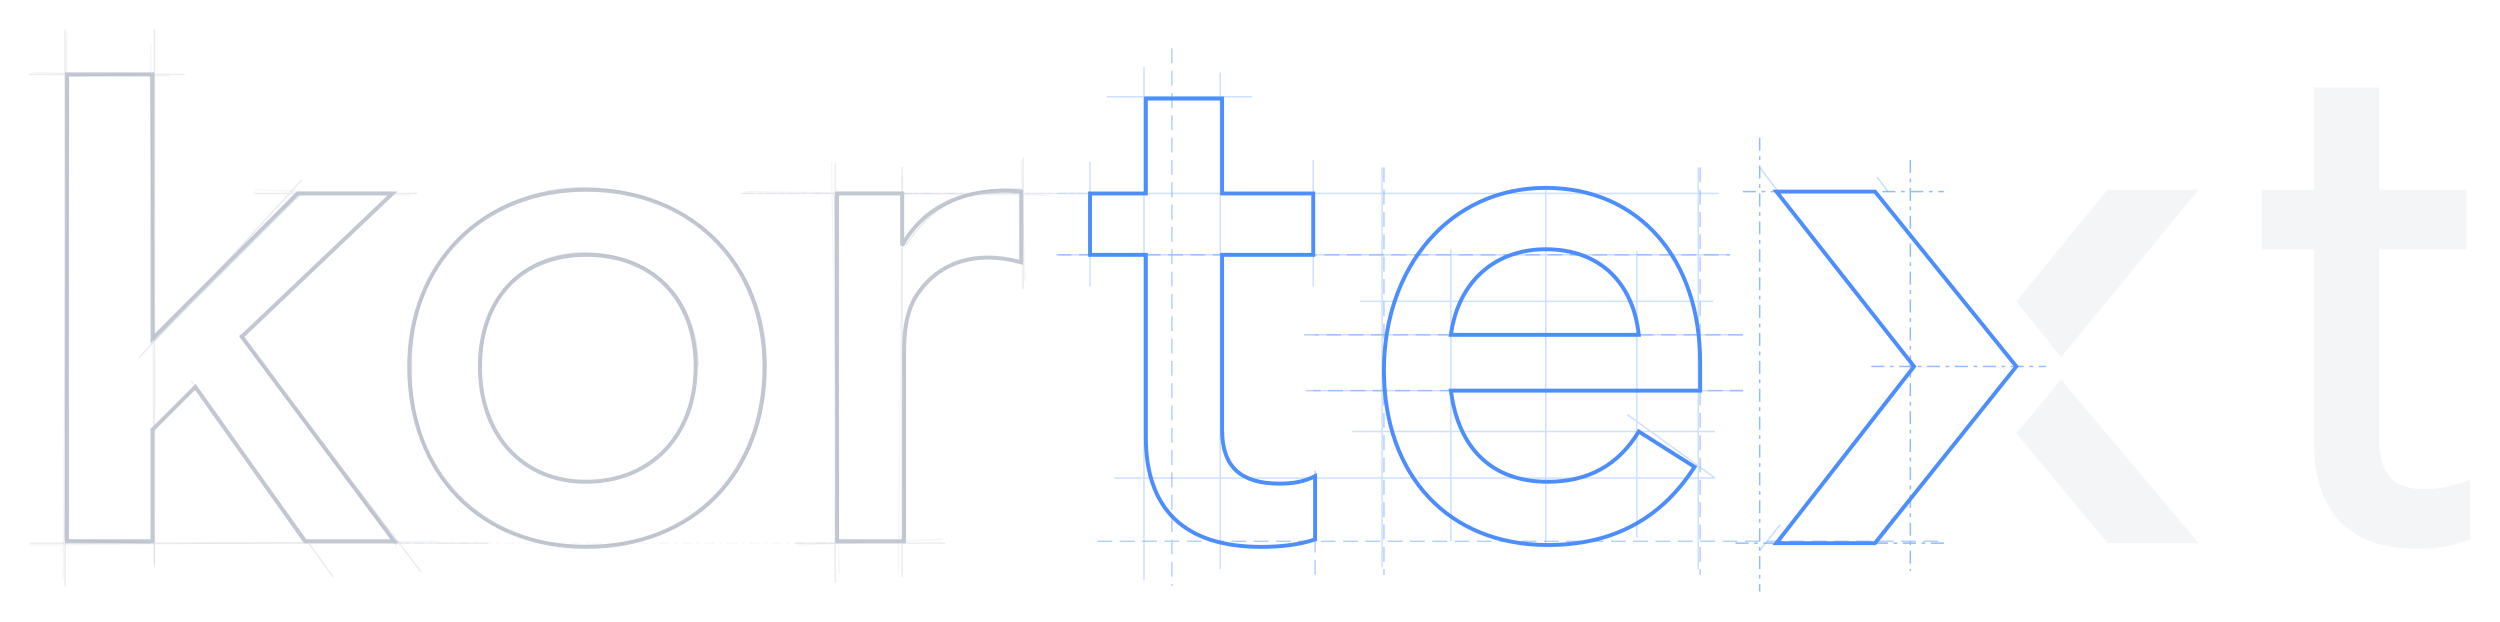
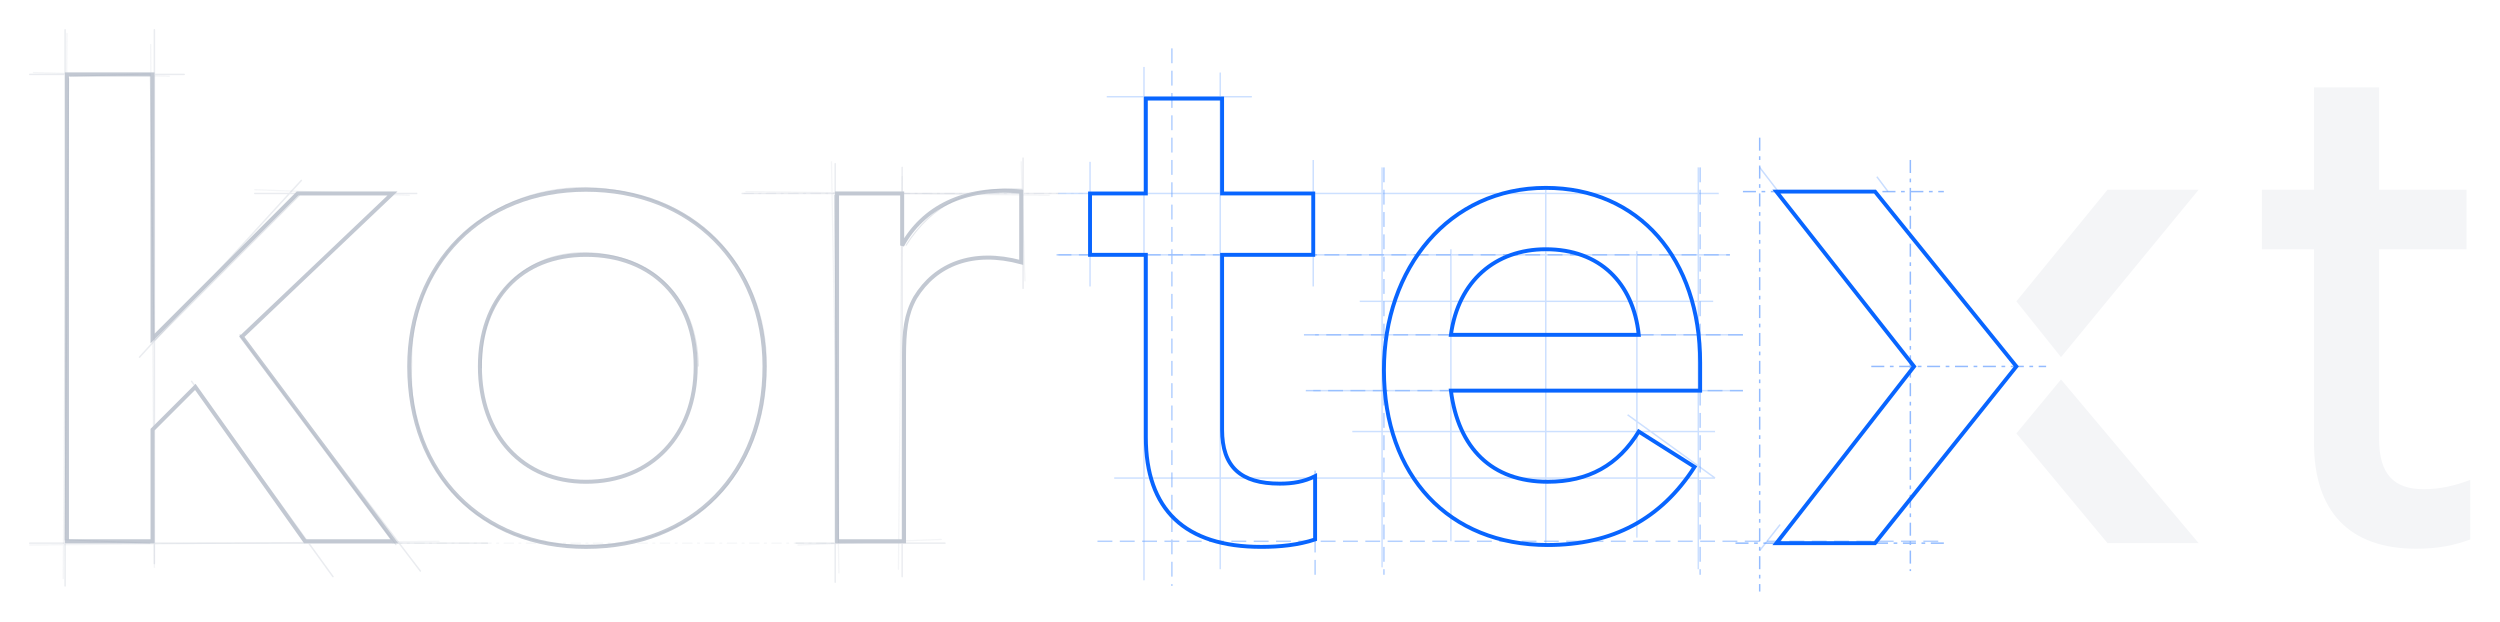
<svg xmlns="http://www.w3.org/2000/svg" width="1344" height="334" viewBox="86 340 1344 334" role="img" aria-labelledby="title description">
  <g id="sketch-guides" fill="none" stroke="#abb3c2" stroke-linecap="round">
    <path opacity=".25" stroke-width=".8" d="M102 380H185 M102 632H348 M121 356V655 M169 356V643 M223 444H310 M248 437L161 532 M215 520L312 647 M189 545L265 650 M485 444H655 M514 632H594 M535 428V653 M571 430V650 M636 425V495" />
    <path opacity=".13" stroke-width=".7" d="M104 379L177 381 M122 358L120 651 M167 364L169 645 M102 633L322 631 M223 442L306 445 M487 443L650 445 M533 427L537 648 M571 435L569 646 M635 427L637 491 M515 633L592 630" />
    <path opacity=".12" stroke-width=".7" stroke-dasharray="5 3 1 3" d="M297 632H534 M486 444H668" />
  </g>
  <g id="kor" fill="none" stroke="#c2c8d2" stroke-width="2.15" stroke-linejoin="miter">
    <path id="k" d="M122 380H168V522L246 444H297L216 521L298 631H250L191 548L168 571V631H122Z" />
    <path id="o" d="M401 442C345 442 306 482 306 537C306 595 345 634 401 634C459 634 497 594 497 537C497 482 458 442 401 442Z M401 477C366 477 344 501 344 537C344 574 367 599 401 599C436 599 460 574 460 537C460 501 437 477 401 477Z" />
    <path id="r" d="M536 444H571V472C582 452 604 440 635 443V481C609 474 589 482 578 500C573 509 572 518 572 532V631H536Z" />
  </g>
  <g id="pencil-edge" fill="none" stroke="#aab2c0" stroke-width=".6" opacity=".32">
    <path d="M123.4 381L166.8 379.7L168.8 523.3L247 445 M122.9 382L120.9 630.2L166.8 632 M215 520L299 633 M307.3 536C306 484 344 440.7 401 440.8C460 442.8 498.6 484 498 537C498 595 458 635.2 401 633.1C343 634.8 304.9 594 307.3 536 M344.8 538C344 501 366 475.6 401 475.8C438 477 461 501 461.4 537 M534.6 444.8L536.8 632 M573 472C587 450 607 440 635.6 441.7" />
  </g>
  <g id="blueprint-guides" fill="none" stroke="#609cff" stroke-width=".8">
    <path opacity=".32" d="M681 392H759 M701 376V652 M742 379V646 M672 427V494 M792 426V494 M655 444H1010 M655 477H1016 M685 597H1008 M829 430V645 M999 430V646 M817 502H1007 M793 520H1023 M792 550H1023 M813 572H1008 M866 474V631 M966 475V629 M917 442V633 M961 563L1008 597" />
    <path opacity=".48" stroke-dasharray="8 4" d="M716 366V655 M676 631H1130 M654 477H1016 M787 520H1025 M788 550H1023 M793 593V653 M830 430V649 M1000 430V649" />
    <path opacity=".68" stroke-dasharray="7 3 2 3" d="M1032 414V658 M1113 426V647 M1023 443H1131 M1092 537H1186 M1019 632H1132" />
    <path opacity=".34" d="M1032 430L1042 443 M1095 435L1101 443 M1094 631L1105 617 M1032 636L1043 622" />
  </g>
-   <g id="blueprint" fill="none" stroke="#4c8dff" stroke-width="2.1" stroke-linejoin="miter">
+   <g id="blueprint" fill="none" stroke="#0865ff" stroke-width="2.1" stroke-linejoin="miter">
    <path id="blue-t" d="M702 393H743V444H792V477H743V571C743 591 753 600 774 600C781 600 787 599 793 596V630C784 633 774 634 764 634C723 634 702 614 702 575V477H672V444H702Z" />
    <path id="e" d="M1000 550H866C870 581 888 599 918 599C940 599 956 590 967 572L997 591C979 619 953 633 918 633C865 633 830 596 830 539C830 484 865 441 917 441C967 441 1000 479 1000 535Z M866 520H967C964 492 946 474 917 474C890 474 870 491 866 520Z" />
    <path id="x-blue" d="M1041 443H1094L1170 537L1094 632H1041L1115 537Z" />
  </g>
  <g id="final" fill="#f4f5f7">
    <path id="x-final" d="M1219 442H1268L1194 532L1170 502Z M1194 544L1268 632H1219L1170 573Z" />
    <path id="final-t" d="M1330 387H1365V442H1412V474H1365V576C1365 595 1373 603 1389 603C1398 603 1406 601 1414 598V630C1406 633 1397 635 1385 635C1349 635 1330 615 1330 578V474H1302V442H1330Z" />
  </g>
</svg>
